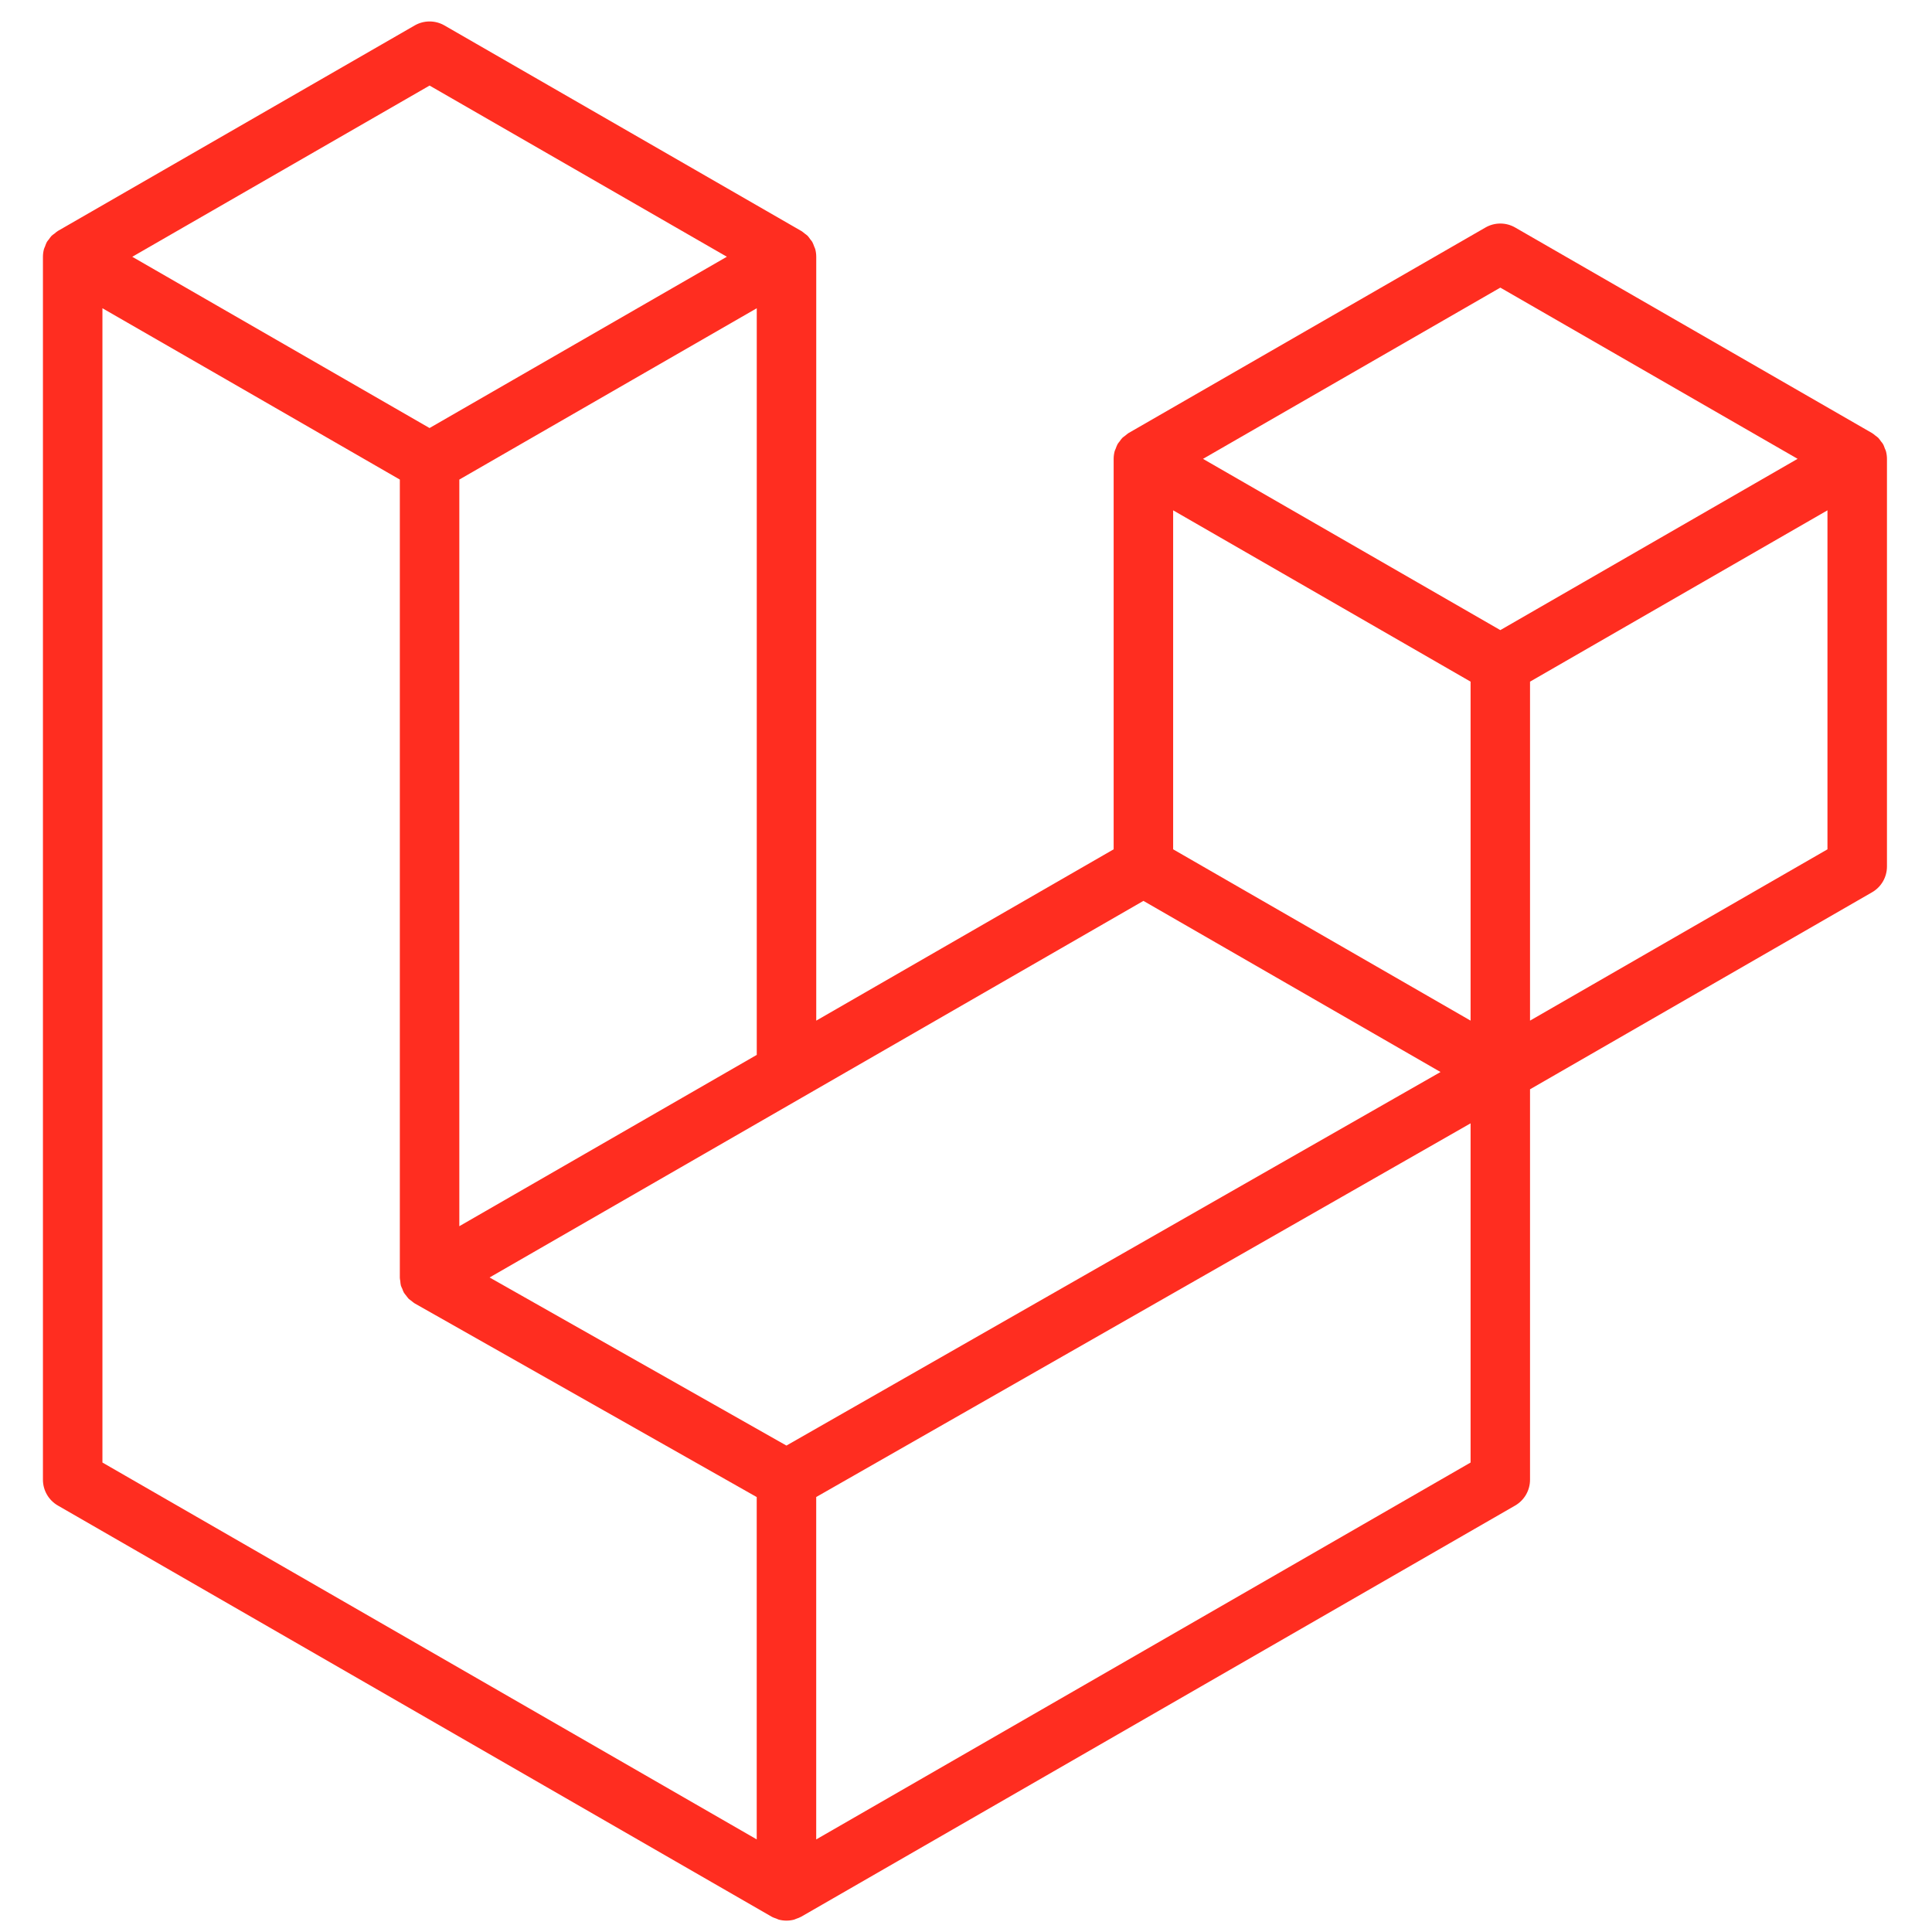
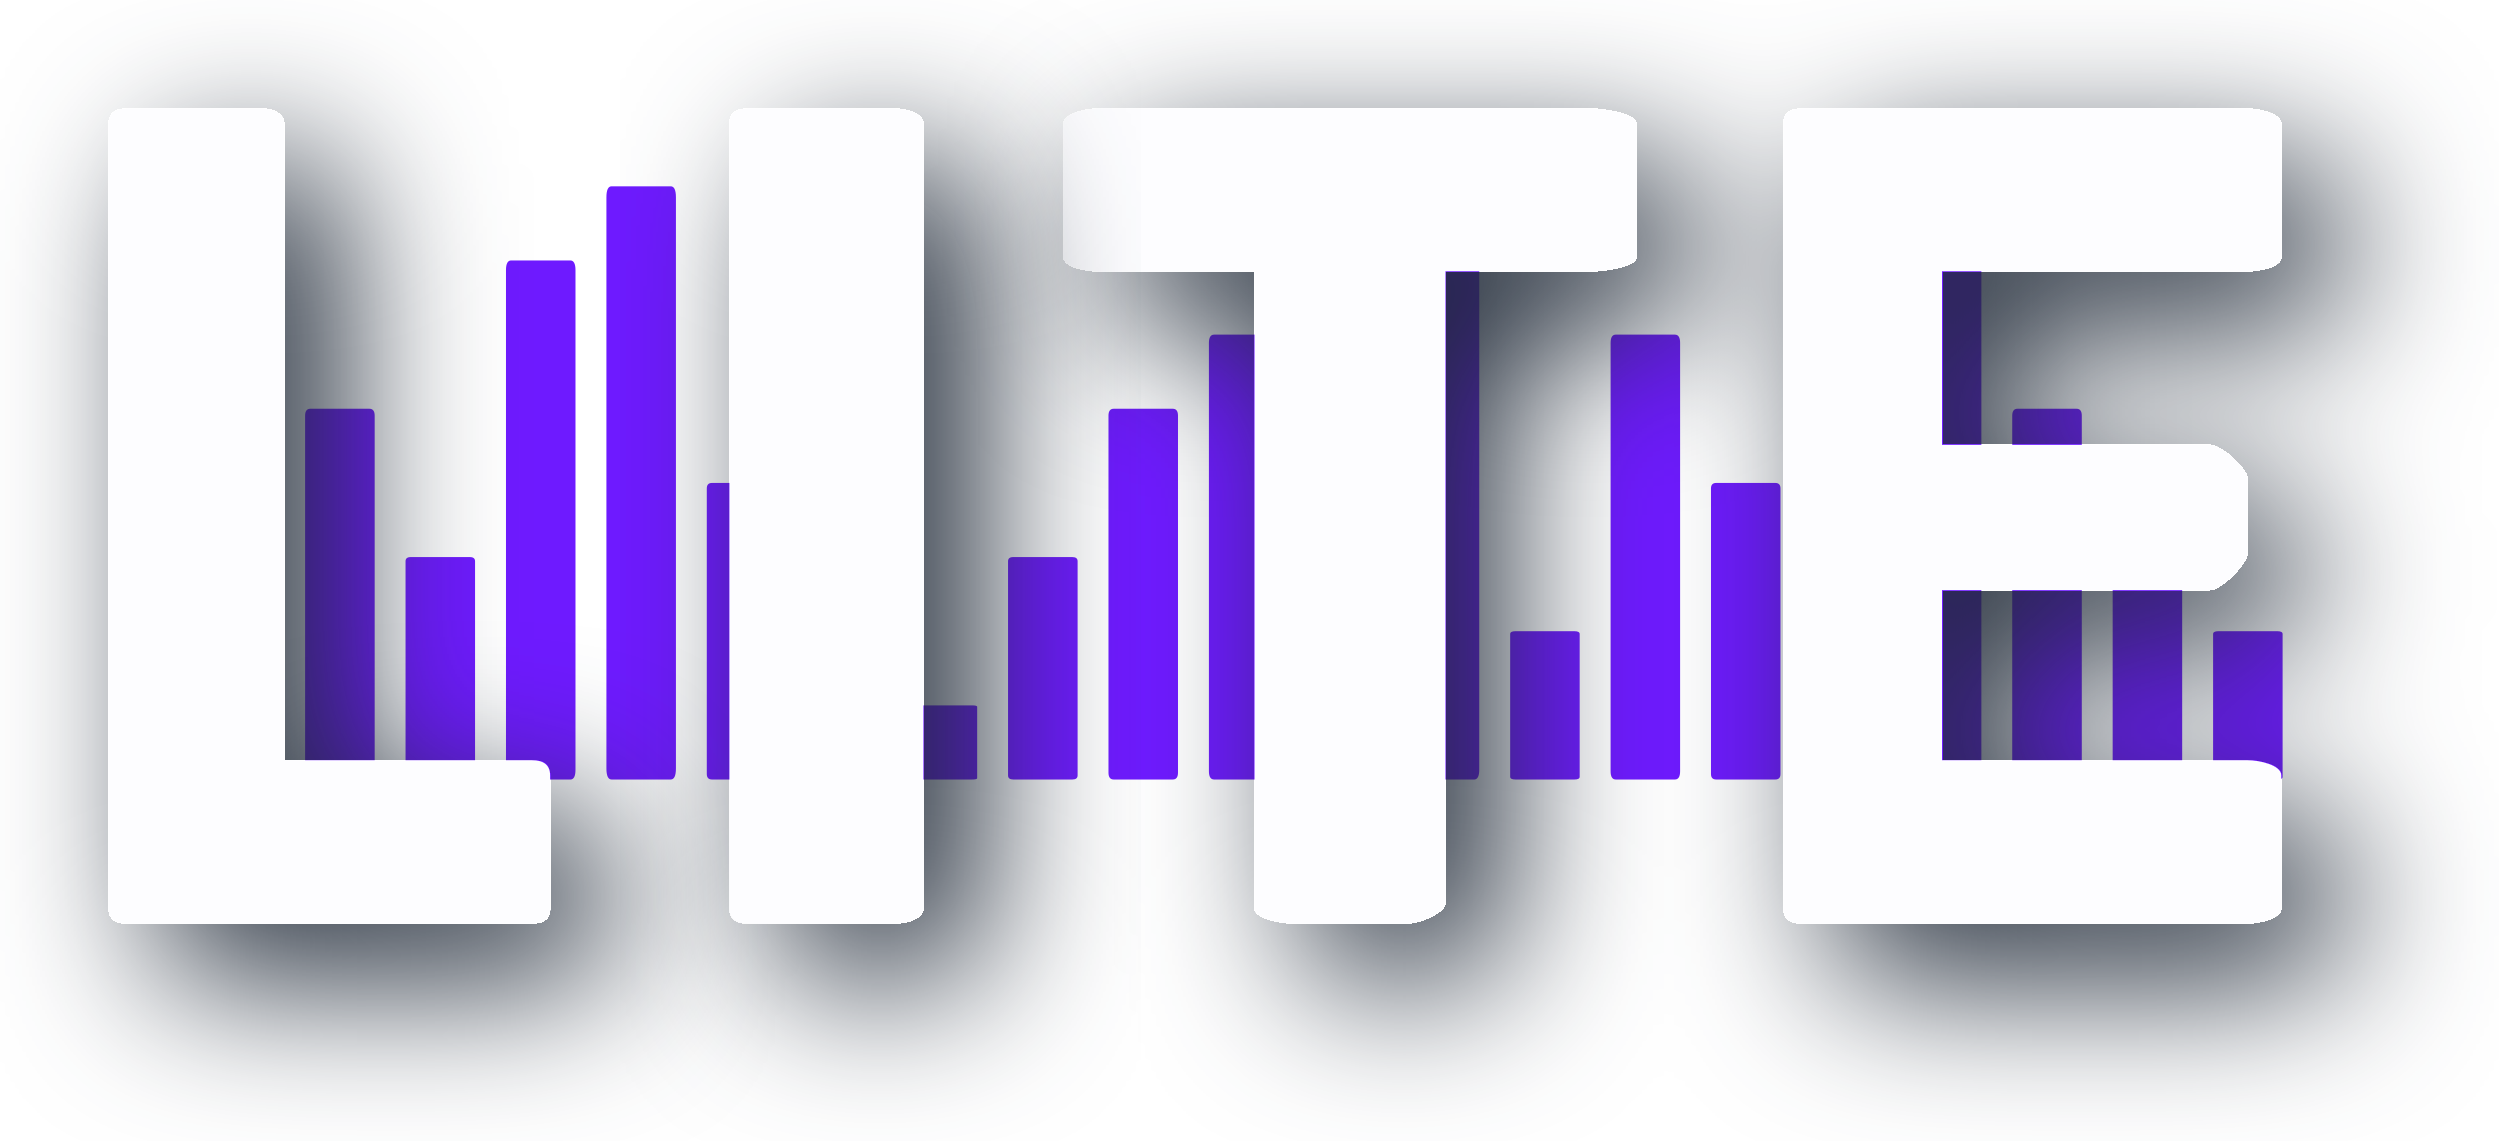
- <svg xmlns="http://www.w3.org/2000/svg" width="166" height="166" viewBox="0 0 166 166" fill="none">
-   <path fill-rule="evenodd" clip-rule="evenodd" d="M162.041 38.759C162.099 38.977 162.129 39.201 162.13 39.426V74.452C162.13 74.902 162.011 75.344 161.786 75.733C161.561 76.122 161.237 76.444 160.847 76.668L131.462 93.594V127.141C131.462 128.054 130.977 128.897 130.186 129.357L68.847 164.683C68.707 164.763 68.554 164.814 68.401 164.868C68.343 164.887 68.289 164.922 68.228 164.938C67.8 165.051 67.349 165.051 66.92 164.938C66.85 164.919 66.786 164.881 66.719 164.855C66.579 164.804 66.432 164.76 66.298 164.683L4.972 129.357C4.583 129.133 4.259 128.81 4.034 128.421C3.808 128.032 3.69 127.591 3.689 127.141L3.689 22.063C3.689 21.834 3.721 21.61 3.779 21.393C3.798 21.32 3.843 21.253 3.868 21.179C3.916 21.045 3.961 20.908 4.031 20.783C4.079 20.7 4.149 20.633 4.206 20.557C4.28 20.454 4.347 20.349 4.433 20.26C4.506 20.186 4.602 20.132 4.685 20.068C4.778 19.992 4.861 19.909 4.966 19.848L35.633 2.185C36.022 1.961 36.462 1.844 36.91 1.844C37.358 1.844 37.798 1.961 38.186 2.185L68.851 19.848H68.857C68.959 19.912 69.045 19.992 69.138 20.065C69.221 20.129 69.313 20.186 69.387 20.257C69.476 20.349 69.54 20.454 69.616 20.557C69.671 20.633 69.744 20.7 69.789 20.783C69.862 20.911 69.904 21.045 69.955 21.179C69.98 21.253 70.025 21.32 70.044 21.396C70.103 21.614 70.133 21.838 70.133 22.063V87.694L95.686 72.974V39.423C95.686 39.2 95.718 38.973 95.775 38.759C95.798 38.683 95.839 38.615 95.865 38.542C95.916 38.408 95.96 38.271 96.031 38.146C96.079 38.063 96.149 37.996 96.203 37.92C96.279 37.818 96.343 37.712 96.433 37.623C96.506 37.549 96.599 37.495 96.681 37.431C96.777 37.355 96.86 37.272 96.962 37.211L127.633 19.548C128.021 19.324 128.461 19.206 128.91 19.206C129.358 19.206 129.798 19.324 130.186 19.548L160.85 37.211C160.959 37.275 161.042 37.355 161.137 37.428C161.217 37.492 161.31 37.549 161.383 37.62C161.473 37.712 161.536 37.818 161.613 37.92C161.67 37.996 161.741 38.063 161.785 38.146C161.859 38.271 161.9 38.408 161.951 38.542C161.98 38.615 162.021 38.683 162.041 38.759ZM157.018 72.974V43.848L146.287 50.028L131.462 58.568V87.694L157.021 72.974H157.018ZM126.354 125.663V96.518L111.771 104.85L70.13 128.626V158.046L126.354 125.663ZM8.801 26.485V125.663L65.018 158.043V128.629L35.649 112L35.64 111.994L35.627 111.988C35.528 111.93 35.445 111.847 35.353 111.777C35.273 111.713 35.18 111.662 35.11 111.592L35.104 111.582C35.021 111.502 34.963 111.403 34.893 111.314C34.829 111.228 34.753 111.154 34.702 111.065L34.699 111.055C34.641 110.96 34.606 110.845 34.565 110.736C34.523 110.64 34.469 110.551 34.443 110.449C34.411 110.328 34.405 110.197 34.392 110.072C34.379 109.976 34.354 109.881 34.354 109.785V109.778V41.205L19.532 32.662L8.801 26.485ZM36.913 7.35L11.364 22.063L36.907 36.777L62.453 22.06L36.907 7.35H36.913ZM50.2 99.174L65.022 90.637V26.485L54.291 32.665L39.466 41.205V105.357L50.2 99.174ZM128.91 24.713L103.363 39.426L128.91 54.14L154.453 39.423L128.91 24.713ZM126.354 58.568L111.529 50.028L100.798 43.848V72.974L115.619 81.511L126.354 87.694V58.568ZM67.571 124.205L105.042 102.803L123.772 92.109L98.245 77.405L68.854 94.334L42.066 109.762L67.571 124.205Z" fill="#FF2D20" />
+ <svg xmlns="http://www.w3.org/2000/svg" width="46" height="21" viewBox="0 0 46 21" fill="none">
+   <path d="M3.863 14.343C3.799 14.343 3.767 14.326 3.767 14.292V11.666C3.767 11.632 3.799 11.614 3.863 11.614H4.95C5.014 11.614 5.046 11.632 5.046 11.666V14.292C5.046 14.326 5.014 14.343 4.95 14.343H3.863Z" fill="#6E1AFF" />
+   <path d="M5.71 14.343C5.646 14.343 5.614 14.301 5.614 14.215V7.649C5.614 7.564 5.646 7.521 5.71 7.521H6.797C6.861 7.521 6.894 7.564 6.894 7.649V14.215C6.894 14.301 6.861 14.343 6.797 14.343H5.71Z" fill="#6E1AFF" />
+   <path d="M7.558 14.343C7.494 14.343 7.462 14.318 7.462 14.267V10.327C7.462 10.276 7.494 10.25 7.558 10.25H8.645C8.709 10.25 8.741 10.276 8.741 10.327V14.267C8.741 14.318 8.709 14.343 8.645 14.343H7.558Z" fill="#6E1AFF" />
+   <path d="M9.406 14.344C9.342 14.344 9.31 14.284 9.31 14.164V4.971C9.31 4.852 9.342 4.792 9.406 4.792H10.493C10.557 4.792 10.589 4.852 10.589 4.971V14.164C10.589 14.284 10.557 14.344 10.493 14.344H9.406Z" fill="#6E1AFF" />
+   <path d="M11.253 14.343C11.19 14.343 11.158 14.275 11.158 14.139V3.632C11.158 3.496 11.19 3.428 11.253 3.428H12.341C12.405 3.428 12.437 3.496 12.437 3.632V14.139C12.437 14.275 12.405 14.343 12.341 14.343H11.253Z" fill="#6E1AFF" />
+   <path d="M13.101 14.343C13.037 14.343 13.005 14.309 13.005 14.241V8.988C13.005 8.92 13.037 8.886 13.101 8.886H14.188C14.252 8.886 14.284 8.92 14.284 8.988V14.241C14.284 14.309 14.252 14.343 14.188 14.343H13.101Z" fill="#6E1AFF" />
+   <path d="M14.949 14.343C14.885 14.343 14.853 14.301 14.853 14.215V7.649C14.853 7.564 14.885 7.521 14.949 7.521H16.036C16.1 7.521 16.132 7.564 16.132 7.649V14.215C16.132 14.301 16.1 14.343 16.036 14.343H14.949Z" fill="#6E1AFF" />
+   <path d="M16.797 14.343C16.733 14.343 16.701 14.335 16.701 14.318V13.005C16.701 12.988 16.733 12.979 16.797 12.979H17.884C17.948 12.979 17.98 12.988 17.98 13.005V14.318C17.98 14.335 17.948 14.343 17.884 14.343H16.797Z" fill="#6E1AFF" />
+   <path d="M18.644 14.343C18.58 14.343 18.548 14.318 18.548 14.267V10.327C18.548 10.276 18.58 10.25 18.644 10.25H19.731C19.795 10.25 19.828 10.276 19.828 10.327V14.267C19.828 14.318 19.795 14.343 19.731 14.343H18.644Z" fill="#6E1AFF" />
+   <path d="M20.492 14.343C20.428 14.343 20.396 14.301 20.396 14.215V7.649C20.396 7.564 20.428 7.521 20.492 7.521H21.579C21.643 7.521 21.675 7.564 21.675 7.649V14.215C21.675 14.301 21.643 14.343 21.579 14.343H20.492Z" fill="#6E1AFF" />
+   <path d="M22.34 14.343C22.276 14.343 22.244 14.292 22.244 14.19V6.31C22.244 6.208 22.276 6.157 22.34 6.157H23.427C23.491 6.157 23.523 6.208 23.523 6.31V14.19C23.523 14.292 23.491 14.343 23.427 14.343H22.34Z" fill="#6E1AFF" />
+   <path d="M24.187 14.343C24.123 14.343 24.091 14.309 24.091 14.241V8.988C24.091 8.92 24.123 8.886 24.187 8.886H25.274C25.338 8.886 25.371 8.92 25.371 8.988V14.241C25.371 14.309 25.338 14.343 25.274 14.343H24.187Z" fill="#6E1AFF" />
+   <path d="M26.035 14.344C25.971 14.344 25.939 14.284 25.939 14.164V4.971C25.939 4.852 25.971 4.792 26.035 4.792H27.122C27.186 4.792 27.218 4.852 27.218 4.971V14.164C27.218 14.284 27.186 14.344 27.122 14.344H26.035Z" fill="#6E1AFF" />
+   <path d="M27.883 14.343C27.819 14.343 27.787 14.326 27.787 14.292V11.666C27.787 11.632 27.819 11.614 27.883 11.614H28.97C29.034 11.614 29.066 11.632 29.066 11.666V14.292C29.066 14.326 29.034 14.343 28.97 14.343H27.883Z" fill="#6E1AFF" />
+   <path d="M29.73 14.343C29.667 14.343 29.635 14.292 29.635 14.19V6.31C29.635 6.208 29.667 6.157 29.73 6.157H30.818C30.882 6.157 30.914 6.208 30.914 6.31V14.19C30.914 14.292 30.882 14.343 30.818 14.343H29.73Z" fill="#6E1AFF" />
+   <path d="M31.578 14.343C31.514 14.343 31.482 14.309 31.482 14.241V8.988C31.482 8.92 31.514 8.886 31.578 8.886H32.665C32.729 8.886 32.761 8.92 32.761 8.988V14.241C32.761 14.309 32.729 14.343 32.665 14.343H31.578Z" fill="#6E1AFF" />
+   <path d="M33.426 14.343C33.362 14.343 33.33 14.318 33.33 14.267V10.327C33.33 10.276 33.362 10.25 33.426 10.25H34.513C34.577 10.25 34.609 10.276 34.609 10.327V14.267C34.609 14.318 34.577 14.343 34.513 14.343H33.426Z" fill="#6E1AFF" />
+   <path d="M35.274 14.344C35.21 14.344 35.178 14.284 35.178 14.164V4.971C35.178 4.852 35.21 4.792 35.274 4.792H36.361C36.425 4.792 36.457 4.852 36.457 4.971V14.164C36.457 14.284 36.425 14.344 36.361 14.344H35.274Z" fill="#6E1AFF" />
+   <path d="M37.121 14.343C37.057 14.343 37.025 14.301 37.025 14.215V7.649C37.025 7.564 37.057 7.521 37.121 7.521H38.209C38.273 7.521 38.305 7.564 38.305 7.649V14.215C38.305 14.301 38.273 14.343 38.209 14.343H37.121Z" fill="#6E1AFF" />
+   <path d="M38.969 14.343C38.905 14.343 38.873 14.309 38.873 14.241V8.988C38.873 8.92 38.905 8.886 38.969 8.886H40.056C40.12 8.886 40.152 8.92 40.152 8.988V14.241C40.152 14.309 40.12 14.343 40.056 14.343H38.969Z" fill="#6E1AFF" />
+   <path d="M40.817 14.343C40.753 14.343 40.721 14.326 40.721 14.292V11.666C40.721 11.632 40.753 11.614 40.817 11.614H41.904C41.968 11.614 42 11.632 42 11.666V14.292C42 14.326 41.968 14.343 41.904 14.343H40.817Z" fill="#6E1AFF" />
+   <g filter="url(#filter0_d_409_3673)">
+     <path d="M2.333 16.991C2.111 16.991 2 16.897 2 16.71V2.281C2 2.094 2.111 2 2.333 2H4.811C5.033 2 5.228 2.094 5.228 2.281V13.988H9.789C10.011 13.988 10.122 14.082 10.122 14.269V16.71C10.122 16.897 10.011 16.991 9.789 16.991H2.333ZM23.786 16.991C23.564 16.991 23.083 16.897 23.083 16.71V4.991H20.198C19.976 4.991 19.569 4.913 19.569 4.726V2.281C19.569 2.094 19.976 2 20.198 2H29.292C29.514 2 30.111 2.094 30.111 2.281V4.726C30.111 4.913 29.514 4.991 29.292 4.991H26.597V16.608C26.597 16.795 26.116 16.991 25.894 16.991H23.786ZM33.148 16.991C32.926 16.991 32.815 16.897 32.815 16.71V2.281C32.815 2.094 32.926 2 33.148 2H41.355C41.577 2 41.975 2.094 41.975 2.281V4.726C41.975 4.913 41.577 4.991 41.355 4.991H35.733V8.185H40.653C40.875 8.185 41.355 8.626 41.355 8.814V10.177C41.355 10.364 40.875 10.858 40.653 10.858H35.733V13.988H41.355C41.577 13.988 41.975 14.078 41.975 14.265V16.71C41.975 16.897 41.577 16.991 41.355 16.991H33.148Z" fill="#FDFDFF" />
+   </g>
+   <g filter="url(#filter1_d_409_3673)">
+     <path d="M13.764 16.991C13.536 16.991 13.421 16.897 13.421 16.71V2.281C13.421 2.094 13.536 2 13.764 2H16.467C16.696 2 16.991 2.094 16.991 2.281V16.71C16.991 16.897 16.696 16.991 16.467 16.991H13.764Z" fill="#FDFDFF" />
+   </g>
+   <defs>
+     <filter id="filter0_d_409_3673" x="0" y="0" width="45.975" height="20.991" filterUnits="userSpaceOnUse" color-interpolation-filters="sRGB">
+       <feFlood flood-opacity="0" result="BackgroundImageFix" />
+       <feColorMatrix in="SourceAlpha" type="matrix" values="0 0 0 0 0 0 0 0 0 0 0 0 0 0 0 0 0 0 127 0" result="hardAlpha" />
+       <feOffset dx="1" dy="1" />
+       <feGaussianBlur stdDeviation="1.5" />
+       <feComposite in2="hardAlpha" operator="out" />
+       <feColorMatrix type="matrix" values="0 0 0 0 0.122 0 0 0 0 0.161 0 0 0 0 0.216 0 0 0 1 0" />
+       <feBlend mode="normal" in2="BackgroundImageFix" result="effect1_dropShadow_409_3673" />
+       <feBlend mode="normal" in="SourceGraphic" in2="effect1_dropShadow_409_3673" result="shape" />
+     </filter>
+     <filter id="filter1_d_409_3673" x="11.421" y="0" width="9.569" height="20.991" filterUnits="userSpaceOnUse" color-interpolation-filters="sRGB">
+       <feFlood flood-opacity="0" result="BackgroundImageFix" />
+       <feColorMatrix in="SourceAlpha" type="matrix" values="0 0 0 0 0 0 0 0 0 0 0 0 0 0 0 0 0 0 127 0" result="hardAlpha" />
+       <feOffset dx="1" dy="1" />
+       <feGaussianBlur stdDeviation="1.5" />
+       <feComposite in2="hardAlpha" operator="out" />
+       <feColorMatrix type="matrix" values="0 0 0 0 0.122 0 0 0 0 0.161 0 0 0 0 0.216 0 0 0 1 0" />
+       <feBlend mode="normal" in2="BackgroundImageFix" result="effect1_dropShadow_409_3673" />
+       <feBlend mode="normal" in="SourceGraphic" in2="effect1_dropShadow_409_3673" result="shape" />
+     </filter>
+   </defs>
</svg>
